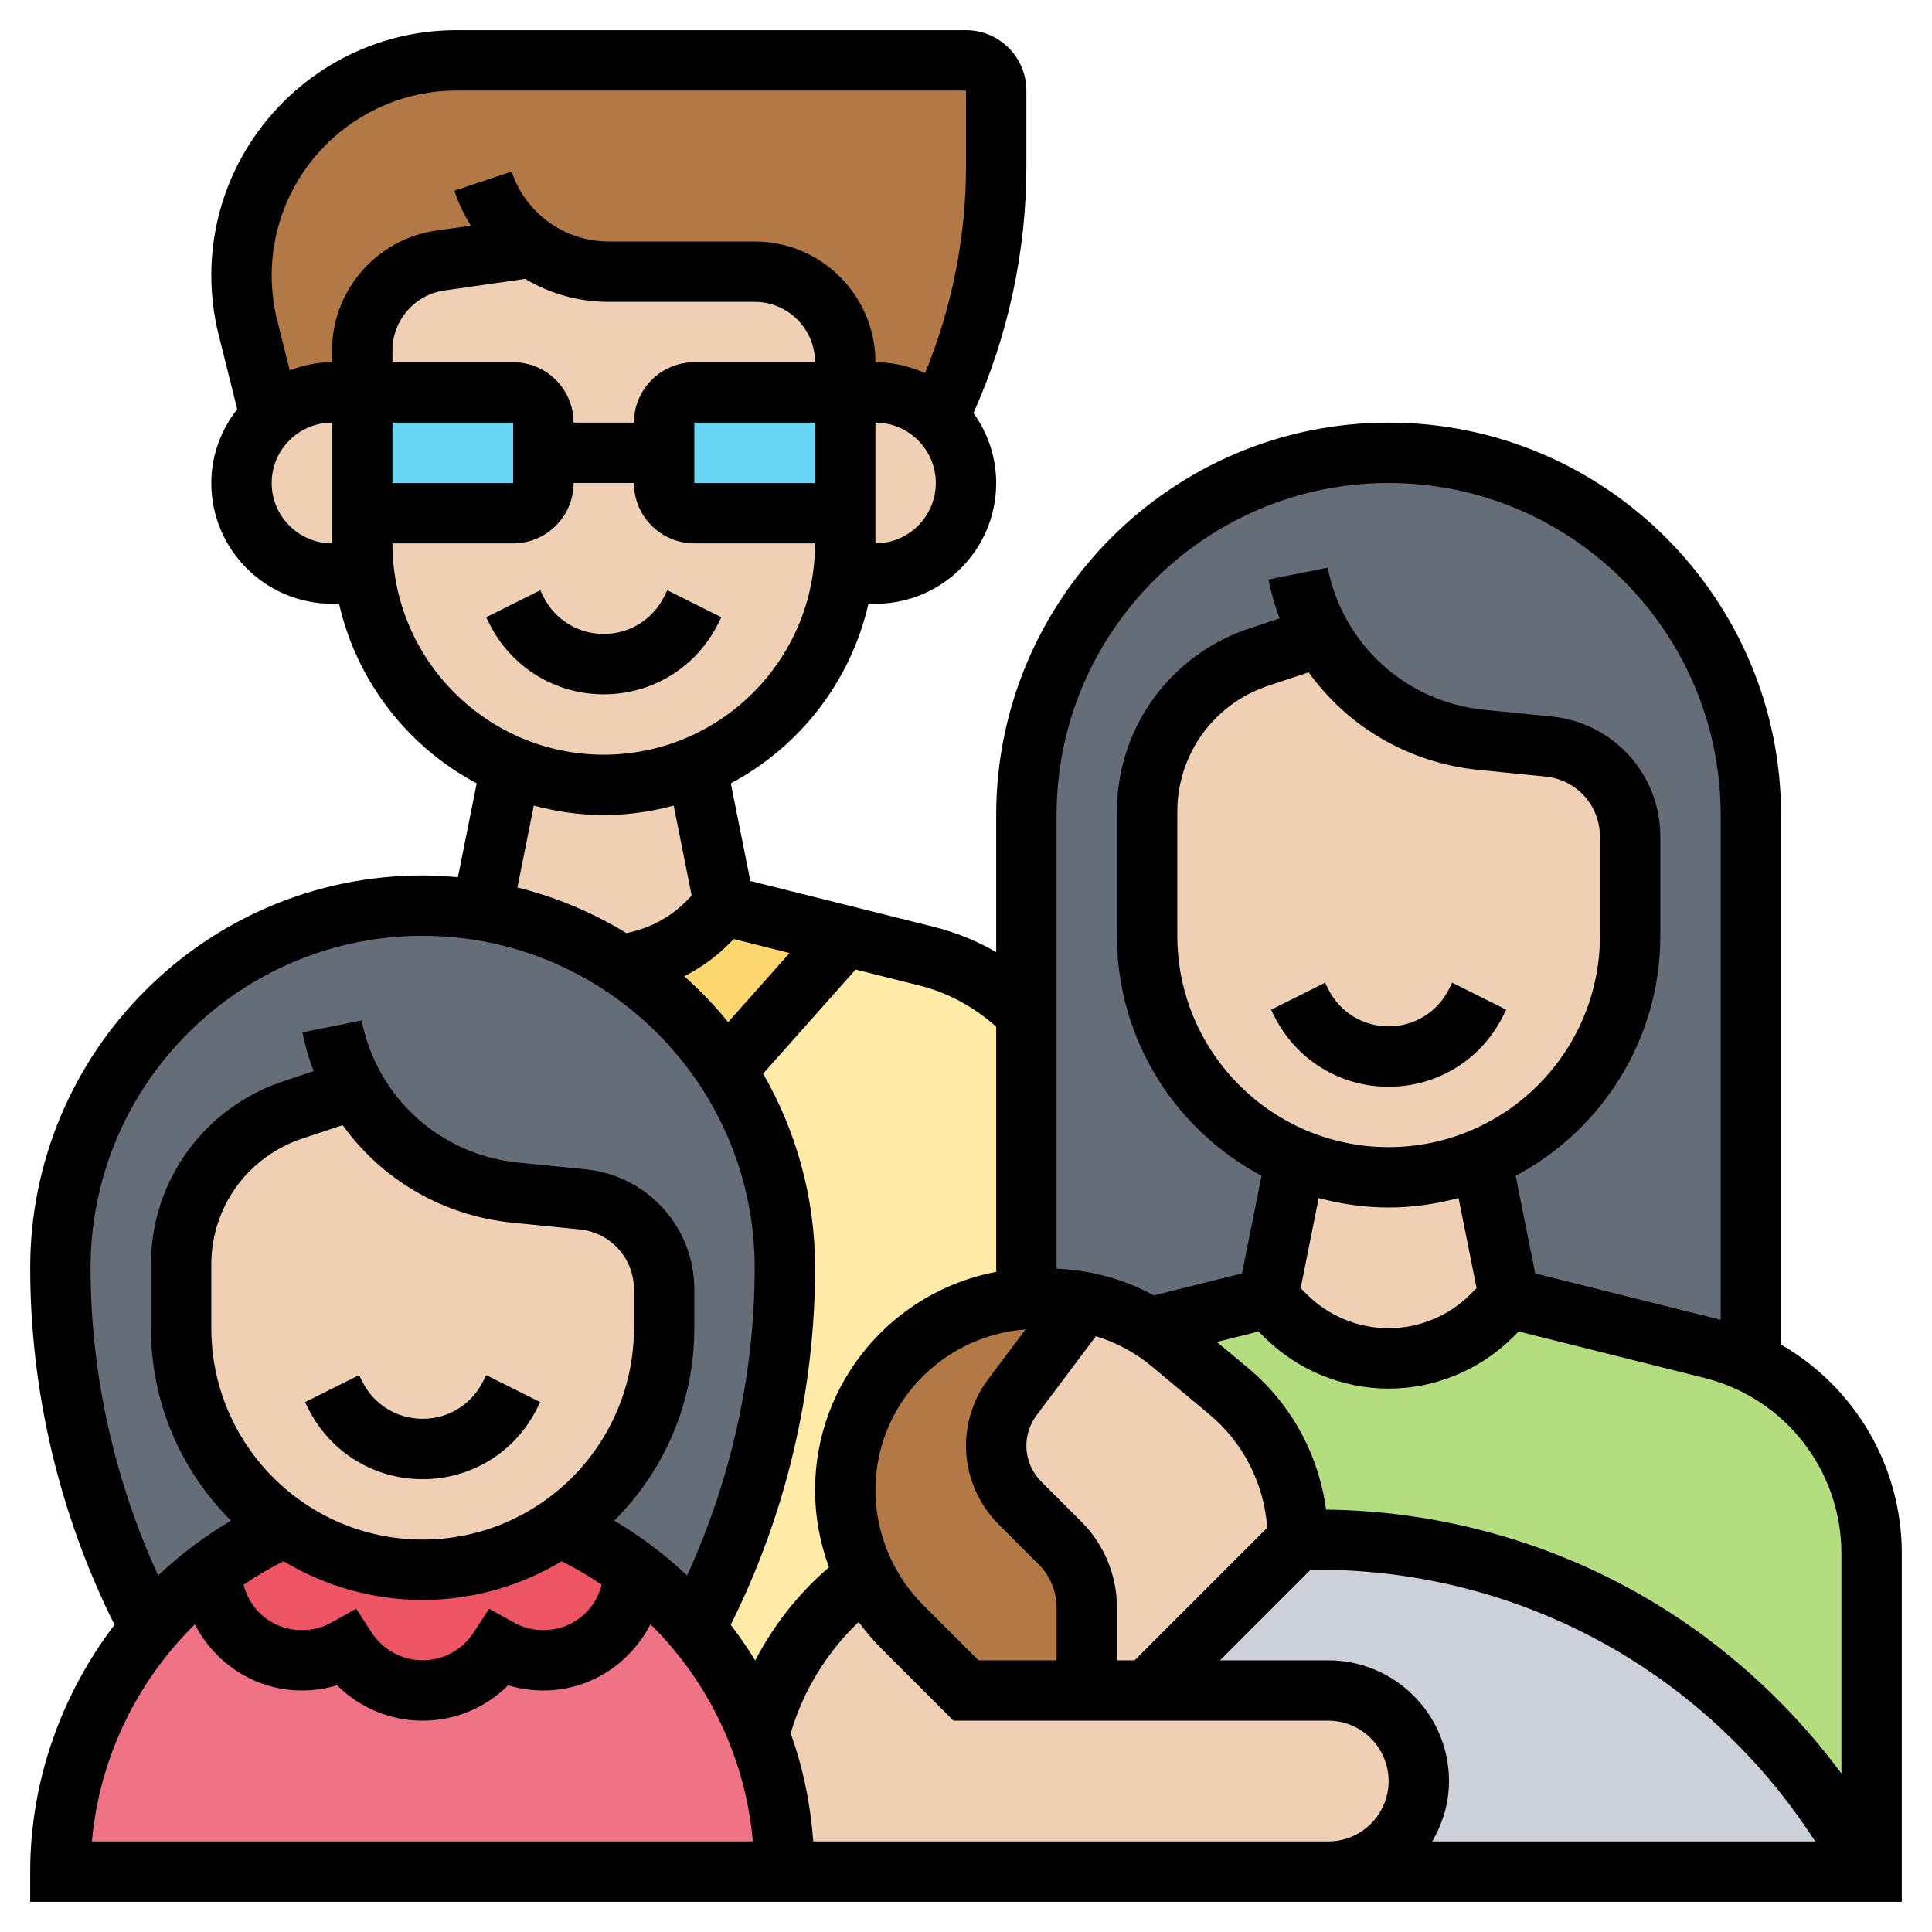
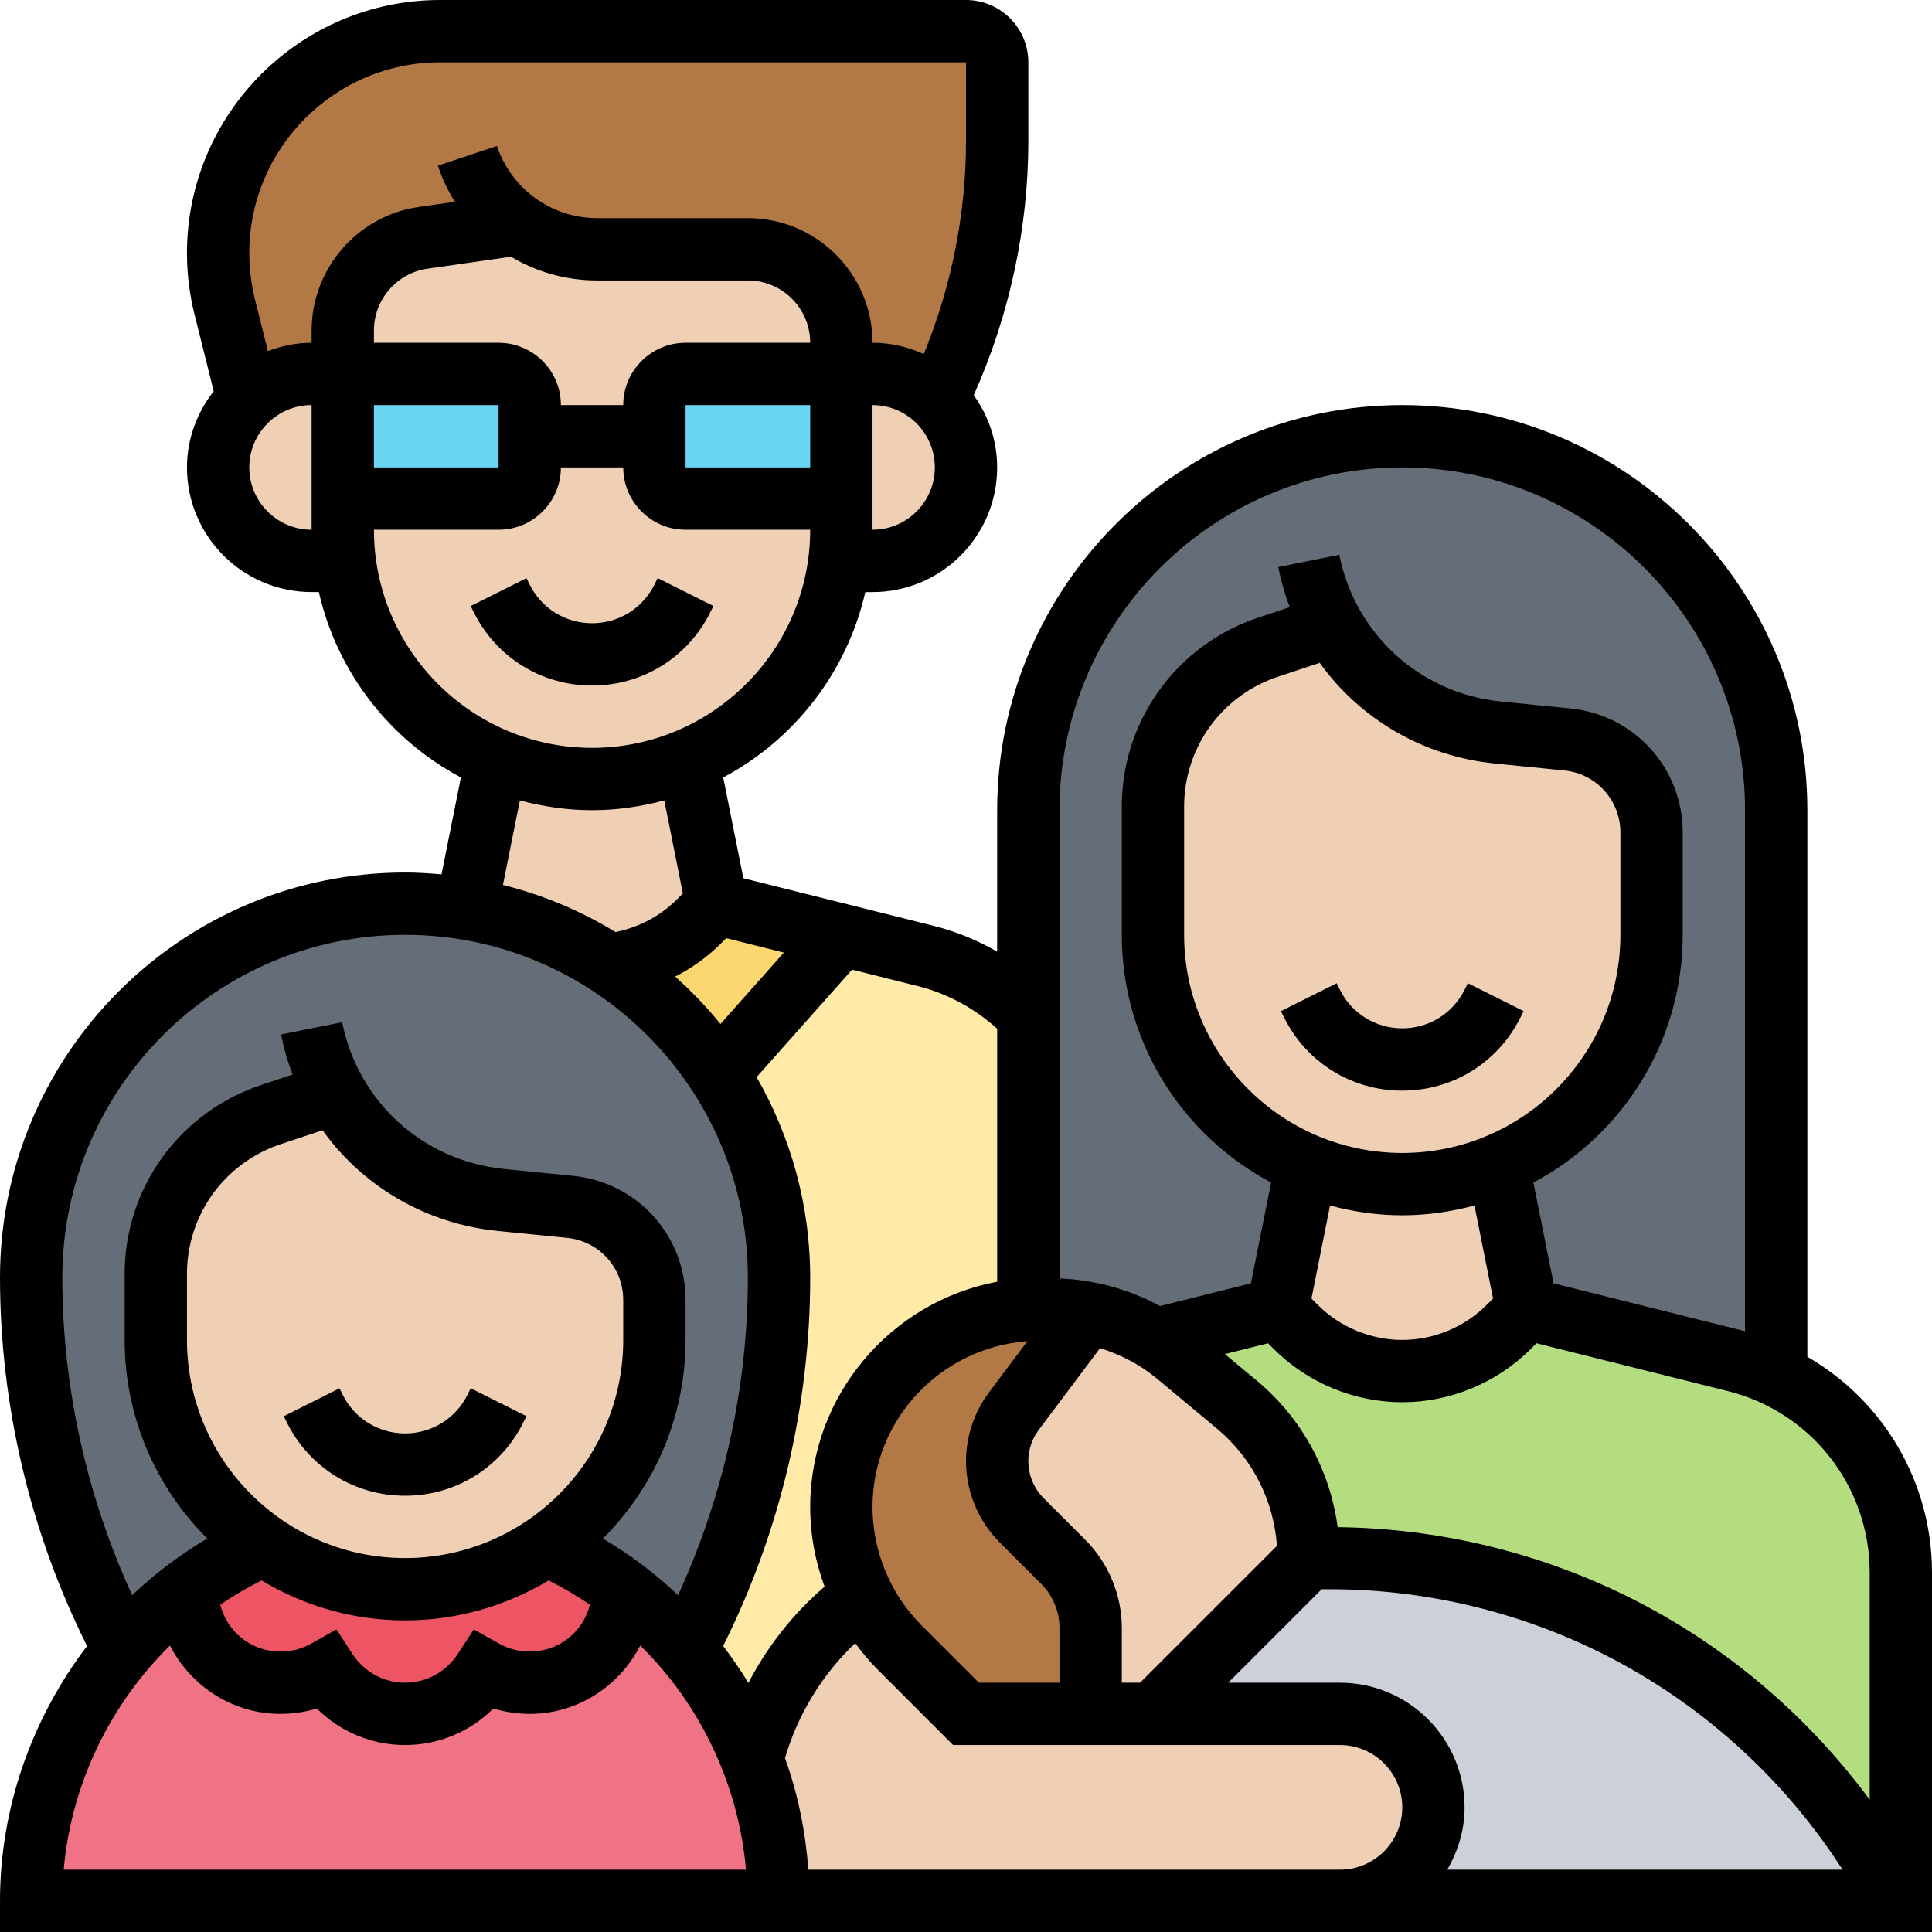
- <svg xmlns="http://www.w3.org/2000/svg" id="_x33_0" enable-background="new 0 0 64 64" height="512" viewBox="0 0 64 64" width="512">
-   <g>
-     <g>
-       <g>
-         <path d="m29.86 44.86c-1.15 1.16-1.86 2.74-1.86 4.5 0 1 .24 1.98.68 2.86-1.75 1.28-3 3.12-3.54 5.22h-.01c-.14-.37-.3-.72-.47-1.07-.44-.87-.98-1.69-1.62-2.44l.28-.56c1.76-3.53 2.68-7.42 2.68-11.37 0-2.43-.72-4.68-1.95-6.56l3.95-4.44 2.7.67c1.29.33 2.42 1 3.3 1.9v9.44.01c-1.62.08-3.06.77-4.14 1.84z" fill="#ffeaa7" />
+ <svg xmlns="http://www.w3.org/2000/svg" version="1.1" width="24" viewBox="0 0 3 3" height="24" enable-background="new 0 0 64 64" id="_x33_0">
+   <defs id="defs107" />
+   <g transform="matrix(0.0483871,0,0,0.0483871,-0.0483871,-0.0483871)" id="g102">
+     <g id="g90">
+       <g id="g4">
+         <path id="path2" fill="#ffeaa7" d="M 29.86,44.86 C 28.71,46.02 28,47.6 28,49.36 c 0,1 0.24,1.98 0.68,2.86 -1.75,1.28 -3,3.12 -3.54,5.22 h -0.01 c -0.14,-0.37 -0.3,-0.72 -0.47,-1.07 -0.44,-0.87 -0.98,-1.69 -1.62,-2.44 l 0.28,-0.56 C 25.08,49.84 26,45.95 26,42 26,39.57 25.28,37.32 24.05,35.44 L 28,31 l 2.7,0.67 c 1.29,0.33 2.42,1 3.3,1.9 v 9.44 0.01 c -1.62,0.08 -3.06,0.77 -4.14,1.84 z" />
      </g>
-       <g>
-         <path d="m28 31-3.95 4.44c-.45-.7-.98-1.35-1.56-1.93s-1.22-1.1-1.91-1.55c1.07-.12 2.07-.61 2.83-1.37l.59-.59z" fill="#fcd770" />
+       <g id="g8">
+         <path id="path6" fill="#fcd770" d="m 28,31 -3.95,4.44 c -0.45,-0.7 -0.98,-1.35 -1.56,-1.93 -0.58,-0.58 -1.22,-1.1 -1.91,-1.55 1.07,-0.12 2.07,-0.61 2.83,-1.37 L 24,30 Z" />
      </g>
-       <g>
-         <path d="m38.09 43.98 3.91-.98.59.59c.9.9 2.13 1.41 3.41 1.41s2.51-.51 3.41-1.41l.59-.59 6.7 1.67c.46.11.89.27 1.3.47 2.4 1.14 4 3.58 4 6.33v10.53l-1.24-1.86c-1.81-2.72-4.25-4.97-7.11-6.56-1.53-.84-3.15-1.49-4.82-1.92-1.67-.44-3.41-.66-5.15-.66h-.68c0-1.9-.84-3.7-2.3-4.92l-1.93-1.6c-.22-.18-.44-.35-.68-.5z" fill="#b4dd7f" />
+       <g id="g12">
+         <path id="path10" fill="#b4dd7f" d="M 38.09,43.98 42,43 l 0.59,0.59 c 0.9,0.9 2.13,1.41 3.41,1.41 1.28,0 2.51,-0.51 3.41,-1.41 L 50,43 l 6.7,1.67 c 0.46,0.11 0.89,0.27 1.3,0.47 2.4,1.14 4,3.58 4,6.33 V 62 L 60.76,60.14 C 58.95,57.42 56.51,55.17 53.65,53.58 52.12,52.74 50.5,52.09 48.83,51.66 47.16,51.22 45.42,51 43.68,51 H 43 c 0,-1.9 -0.84,-3.7 -2.3,-4.92 l -1.93,-1.6 c -0.22,-0.18 -0.44,-0.35 -0.68,-0.5 z" />
      </g>
-       <g>
-         <path d="m47 59c0-.83-.34-1.58-.88-2.12s-1.29-.88-2.12-.88h-6l5-5h.68c1.74 0 3.48.22 5.15.66 1.67.43 3.29 1.08 4.82 1.92 2.86 1.59 5.3 3.84 7.11 6.56l1.24 1.86h-18c1.66 0 3-1.34 3-3z" fill="#ccd1d9" />
+       <g id="g16">
+         <path id="path14" fill="#ccd1d9" d="M 47,59 C 47,58.17 46.66,57.42 46.12,56.88 45.58,56.34 44.83,56 44,56 h -6 l 5,-5 h 0.68 c 1.74,0 3.48,0.22 5.15,0.66 1.67,0.43 3.29,1.08 4.82,1.92 2.86,1.59 5.3,3.84 7.11,6.56 L 62,62 H 44 c 1.66,0 3,-1.34 3,-3 z" />
      </g>
-       <g>
-         <path d="m23.32 53.37-.28.56-2.04-1.92c-.75-.56-1.56-1.05-2.44-1.44 2.08-1.44 3.44-3.85 3.44-6.57v-1.29c0-1.54-1.17-2.83-2.7-2.98l-2.23-.22c-2.26-.23-4.21-1.54-5.29-3.44l-2.1.7c-.45.15-.88.36-1.28.63-1.5 1-2.4 2.68-2.4 4.48v2.12c0 2.21.9 4.21 2.34 5.66.34.33.7.64 1.1.91-.88.39-1.69.88-2.44 1.44s-1.44 1.21-2.04 1.92l-.28-.56c-.88-1.77-1.55-3.62-2-5.53-.45-1.9-.68-3.86-.68-5.84 0-3.32 1.34-6.32 3.51-8.49s5.17-3.51 8.49-3.51c.67 0 1.33.05 1.97.16 1.68.28 3.25.9 4.61 1.8.69.45 1.33.97 1.91 1.55s1.11 1.23 1.56 1.93c1.23 1.88 1.95 4.13 1.95 6.56 0 3.95-.92 7.84-2.68 11.37z" fill="#656d78" />
+       <g id="g20">
+         <path id="path18" fill="#656d78" d="M 23.32,53.37 23.04,53.93 21,52.01 C 20.25,51.45 19.44,50.96 18.56,50.57 20.64,49.13 22,46.72 22,44 v -1.29 c 0,-1.54 -1.17,-2.83 -2.7,-2.98 l -2.23,-0.22 c -2.26,-0.23 -4.21,-1.54 -5.29,-3.44 l -2.1,0.7 C 9.23,36.92 8.8,37.13 8.4,37.4 6.9,38.4 6,40.08 6,41.88 V 44 c 0,2.21 0.9,4.21 2.34,5.66 0.34,0.33 0.7,0.64 1.1,0.91 C 8.56,50.96 7.75,51.45 7,52.01 6.25,52.57 5.56,53.22 4.96,53.93 L 4.68,53.37 C 3.8,51.6 3.13,49.75 2.68,47.84 2.23,45.94 2,43.98 2,42 2,38.68 3.34,35.68 5.51,33.51 7.68,31.34 10.68,30 14,30 c 0.67,0 1.33,0.05 1.97,0.16 1.68,0.28 3.25,0.9 4.61,1.8 0.69,0.45 1.33,0.97 1.91,1.55 0.58,0.58 1.11,1.23 1.56,1.93 1.23,1.88 1.95,4.13 1.95,6.56 0,3.95 -0.92,7.84 -2.68,11.37 z" />
      </g>
-       <g>
-         <path d="m17.63 8.19v.01l-3.05.43c-1.48.21-2.58 1.48-2.58 2.97v1.4h-1c-.8 0-1.52.31-2.05.81l-.74-2.96c-.14-.56-.21-1.14-.21-1.73 0-1.96.8-3.74 2.09-5.03s3.07-2.09 5.03-2.09h16.88c.55 0 1 .45 1 1v2.53c0 2.88-.66 5.72-1.92 8.31-.54-.52-1.27-.84-2.08-.84h-1v-1c0-1.66-1.34-3-3-3h-4.84c-.93 0-1.82-.29-2.53-.81z" fill="#b27946" />
+       <g id="g24">
+         <path id="path22" fill="#b27946" d="M 17.63,8.19 V 8.2 L 14.58,8.63 C 13.1,8.84 12,10.11 12,11.6 V 13 h -1 c -0.8,0 -1.52,0.31 -2.05,0.81 L 8.21,10.85 C 8.07,10.29 8,9.71 8,9.12 8,7.16 8.8,5.38 10.09,4.09 11.38,2.8 13.16,2 15.12,2 H 32 c 0.55,0 1,0.45 1,1 v 2.53 c 0,2.88 -0.66,5.72 -1.92,8.31 C 30.54,13.32 29.81,13 29,13 H 28 V 12 C 28,10.34 26.66,9 25,9 H 20.16 C 19.23,9 18.34,8.71 17.63,8.19 Z" />
      </g>
-       <g>
-         <path d="m34 43.01v-9.44-6.57c0-6.63 5.37-12 12-12 3.32 0 6.32 1.34 8.49 3.51s3.51 5.17 3.51 8.49v18.14c-.41-.2-.84-.36-1.3-.47l-6.7-1.67-.92-4.61c2.89-1.21 4.92-4.06 4.92-7.39v-3.29c0-1.54-1.17-2.83-2.7-2.98l-2.23-.22c-2.26-.23-4.21-1.54-5.29-3.44l-2.1.7c-.45.15-.88.36-1.28.63-1.5 1-2.4 2.68-2.4 4.48v4.12c0 2.21.9 4.21 2.34 5.66.73.73 1.61 1.32 2.58 1.73l-.92 4.61-3.91.98c-.67-.42-1.41-.71-2.18-.86-.4-.08-.8-.12-1.21-.12h-.34c-.12 0-.24 0-.36.02z" fill="#656d78" />
+       <g id="g28">
+         <path id="path26" fill="#656d78" d="M 34,43.01 V 33.57 27 c 0,-6.63 5.37,-12 12,-12 3.32,0 6.32,1.34 8.49,3.51 C 56.66,20.68 58,23.68 58,27 v 18.14 c -0.41,-0.2 -0.84,-0.36 -1.3,-0.47 L 50,43 49.08,38.39 C 51.97,37.18 54,34.33 54,31 v -3.29 c 0,-1.54 -1.17,-2.83 -2.7,-2.98 l -2.23,-0.22 c -2.26,-0.23 -4.21,-1.54 -5.29,-3.44 l -2.1,0.7 c -0.45,0.15 -0.88,0.36 -1.28,0.63 -1.5,1 -2.4,2.68 -2.4,4.48 V 31 c 0,2.21 0.9,4.21 2.34,5.66 0.73,0.73 1.61,1.32 2.58,1.73 L 42,43 38.09,43.98 C 37.42,43.56 36.68,43.27 35.91,43.12 35.51,43.04 35.11,43 34.7,43 h -0.34 c -0.12,0 -0.24,0 -0.36,0.02 z" />
      </g>
-       <g>
-         <path d="m35.91 43.12-2.37 3.17c-.35.46-.54 1.02-.54 1.6 0 .71.28 1.39.78 1.89l1.34 1.34c.56.56.88 1.33.88 2.12v2.76h-4l-2.14-2.14c-.48-.48-.88-1.04-1.18-1.64-.44-.88-.68-1.86-.68-2.86 0-1.76.71-3.34 1.86-4.5 1.08-1.07 2.52-1.76 4.14-1.84.12-.02.24-.02.36-.02h.34c.41 0 .81.04 1.21.12z" fill="#b27946" />
+       <g id="g32">
+         <path id="path30" fill="#b27946" d="m 35.91,43.12 -2.37,3.17 c -0.35,0.46 -0.54,1.02 -0.54,1.6 0,0.71 0.28,1.39 0.78,1.89 l 1.34,1.34 C 35.68,51.68 36,52.45 36,53.24 V 56 H 32 L 29.86,53.86 C 29.38,53.38 28.98,52.82 28.68,52.22 28.24,51.34 28,50.36 28,49.36 28,47.6 28.71,46.02 29.86,44.86 30.94,43.79 32.38,43.1 34,43.02 34.12,43 34.24,43 34.36,43 h 0.34 c 0.41,0 0.81,0.04 1.21,0.12 z" />
      </g>
-       <g>
-         <path d="m21 52.01 2.04 1.92c.64.75 1.18 1.57 1.62 2.44.17.35.33.7.47 1.07.57 1.42.87 2.97.87 4.56h-24c0-3.02 1.09-5.86 2.96-8.07.6-.71 1.29-1.36 2.04-1.92.01 1.66 1.34 2.99 3 2.99.54 0 1.04-.14 1.47-.38.54.83 1.47 1.38 2.53 1.38s1.99-.55 2.53-1.38c.43.24.93.38 1.47.38 1.66 0 2.99-1.33 3-2.99z" fill="#ef7385" />
+       <g id="g36">
+         <path id="path34" fill="#ef7385" d="m 21,52.01 2.04,1.92 c 0.64,0.75 1.18,1.57 1.62,2.44 0.17,0.35 0.33,0.7 0.47,1.07 C 25.7,58.86 26,60.41 26,62 H 2 C 2,58.98 3.09,56.14 4.96,53.93 5.56,53.22 6.25,52.57 7,52.01 7.01,53.67 8.34,55 10,55 c 0.54,0 1.04,-0.14 1.47,-0.38 0.54,0.83 1.47,1.38 2.53,1.38 1.06,0 1.99,-0.55 2.53,-1.38 0.43,0.24 0.93,0.38 1.47,0.38 1.66,0 2.99,-1.33 3,-2.99 z" />
      </g>
-       <g>
-         <path d="m9.44 50.57c3.24 1.35 3.89 1.43 4.56 1.43 1.7 0 3.27-.53 4.56-1.43.88.39 1.69.88 2.44 1.44-.01 1.66-1.34 2.99-3 2.99-.54 0-1.04-.14-1.47-.38-.54.83-1.47 1.38-2.53 1.38s-1.99-.55-2.53-1.38c-.43.24-.93.38-1.47.38-1.66 0-2.99-1.33-3-2.99.75-.56 1.56-1.05 2.44-1.44z" fill="#ed5565" />
+       <g id="g40">
+         <path id="path38" fill="#ed5565" d="M 9.44,50.57 C 12.68,51.92 13.33,52 14,52 c 1.7,0 3.27,-0.53 4.56,-1.43 0.88,0.39 1.69,0.88 2.44,1.44 C 20.99,53.67 19.66,55 18,55 17.46,55 16.96,54.86 16.53,54.62 15.99,55.45 15.06,56 14,56 12.94,56 12.01,55.45 11.47,54.62 11.04,54.86 10.54,55 10,55 8.34,55 7.01,53.67 7,52.01 7.75,51.45 8.56,50.96 9.44,50.57 Z" />
      </g>
-       <g>
-         <path d="m22 42.71v1.29c0 2.72-1.36 5.13-3.44 6.57-1.29.9-2.86 1.43-4.56 1.43-.67 0-1.32-.08-4.56-1.43-.4-.27-.76-.58-1.1-.91-1.44-1.45-2.34-3.45-2.34-5.66v-2.12c0-1.8.9-3.48 2.4-4.48.4-.27.83-.48 1.28-.63l2.1-.7c1.08 1.9 3.03 3.21 5.29 3.44l2.23.22c1.53.15 2.7 1.44 2.7 2.98z" fill="#f0d0b4" />
+       <g id="g44">
+         <path id="path42" fill="#f0d0b4" d="M 22,42.71 V 44 c 0,2.72 -1.36,5.13 -3.44,6.57 C 17.27,51.47 15.7,52 14,52 13.33,52 12.68,51.92 9.44,50.57 9.04,50.3 8.68,49.99 8.34,49.66 6.9,48.21 6,46.21 6,44 V 41.88 C 6,40.08 6.9,38.4 8.4,37.4 8.8,37.13 9.23,36.92 9.68,36.77 l 2.1,-0.7 c 1.08,1.9 3.03,3.21 5.29,3.44 l 2.23,0.22 c 1.53,0.15 2.7,1.44 2.7,2.98 z" />
      </g>
-       <g>
-         <path d="m23.08 25.39.92 4.61-.59.59c-.76.76-1.76 1.25-2.83 1.37-1.36-.9-2.93-1.52-4.61-1.8l.95-4.77c.95.39 1.99.61 3.08.61s2.13-.22 3.08-.61z" fill="#f0d0b4" />
+       <g id="g48">
+         <path id="path46" fill="#f0d0b4" d="M 23.08,25.39 24,30 23.41,30.59 c -0.76,0.76 -1.76,1.25 -2.83,1.37 -1.36,-0.9 -2.93,-1.52 -4.61,-1.8 l 0.95,-4.77 C 17.87,25.78 18.91,26 20,26 c 1.09,0 2.13,-0.22 3.08,-0.61 z" />
      </g>
-       <g>
-         <path d="m31.08 13.84c.57.54.92 1.31.92 2.16 0 .83-.34 1.58-.88 2.12s-1.29.88-2.12.88h-1.06c.04-.33.06-.66.06-1v-1-4h1c.81 0 1.54.32 2.08.84z" fill="#f0d0b4" />
+       <g id="g52">
+         <path id="path50" fill="#f0d0b4" d="M 31.08,13.84 C 31.65,14.38 32,15.15 32,16 32,16.83 31.66,17.58 31.12,18.12 30.58,18.66 29.83,19 29,19 H 27.94 C 27.98,18.67 28,18.34 28,18 v -1 -4 h 1 c 0.81,0 1.54,0.32 2.08,0.84 z" />
      </g>
-       <g>
-         <path d="m28 12v1h-5c-.55 0-1 .45-1 1v1h-4v-1c0-.55-.45-1-1-1h-5v-1.4c0-1.49 1.1-2.76 2.58-2.97l3.05-.43v-.01c.71.52 1.6.81 2.53.81h4.84c1.66 0 3 1.34 3 3z" fill="#f0d0b4" />
+       <g id="g56">
+         <path id="path54" fill="#f0d0b4" d="m 28,12 v 1 h -5 c -0.55,0 -1,0.45 -1,1 v 1 h -4 v -1 c 0,-0.55 -0.45,-1 -1,-1 h -5 v -1.4 c 0,-1.49 1.1,-2.76 2.58,-2.97 L 17.63,8.2 V 8.19 C 18.34,8.71 19.23,9 20.16,9 H 25 c 1.66,0 3,1.34 3,3 z" />
      </g>
-       <g>
-         <path d="m23 17h5v1c0 .34-.02.67-.06 1-.36 2.89-2.27 5.31-4.86 6.39-.95.39-1.99.61-3.08.61s-2.13-.22-3.08-.61c-.97-.41-1.85-1-2.58-1.73-1.22-1.23-2.05-2.85-2.28-4.66-.04-.33-.06-.66-.06-1v-1h5c.55 0 1-.45 1-1v-1h4v1c0 .55.45 1 1 1z" fill="#f0d0b4" />
+       <g id="g60">
+         <path id="path58" fill="#f0d0b4" d="m 23,17 h 5 v 1 c 0,0.34 -0.02,0.67 -0.06,1 -0.36,2.89 -2.27,5.31 -4.86,6.39 C 22.13,25.78 21.09,26 20,26 18.91,26 17.87,25.78 16.92,25.39 15.95,24.98 15.07,24.39 14.34,23.66 13.12,22.43 12.29,20.81 12.06,19 12.02,18.67 12,18.34 12,18 v -1 h 5 c 0.55,0 1,-0.45 1,-1 v -1 h 4 v 1 c 0,0.55 0.45,1 1,1 z" />
      </g>
-       <g>
-         <path d="m12.06 19h-1.06c-.83 0-1.58-.34-2.12-.88s-.88-1.29-.88-2.12c0-.86.36-1.64.95-2.19.53-.5 1.25-.81 2.05-.81h1v4 1c0 .34.02.67.06 1z" fill="#f0d0b4" />
+       <g id="g64">
+         <path id="path62" fill="#f0d0b4" d="M 12.06,19 H 11 C 10.17,19 9.42,18.66 8.88,18.12 8.34,17.58 8,16.83 8,16 8,15.14 8.36,14.36 8.95,13.81 9.48,13.31 10.2,13 11,13 h 1 v 4 1 c 0,0.34 0.02,0.67 0.06,1 z" />
      </g>
-       <g>
-         <path d="m28 13v4h-5c-.55 0-1-.45-1-1v-1-1c0-.55.45-1 1-1z" fill="#69d6f4" />
+       <g id="g68">
+         <path id="path66" fill="#69d6f4" d="m 28,13 v 4 h -5 c -0.55,0 -1,-0.45 -1,-1 v -1 -1 c 0,-0.55 0.45,-1 1,-1 z" />
      </g>
-       <g>
-         <path d="m18 15v1c0 .55-.45 1-1 1h-5v-4h5c.55 0 1 .45 1 1z" fill="#69d6f4" />
+       <g id="g72">
+         <path id="path70" fill="#69d6f4" d="m 18,15 v 1 c 0,0.55 -0.45,1 -1,1 h -5 v -4 h 5 c 0.55,0 1,0.45 1,1 z" />
      </g>
-       <g>
-         <path d="m54 27.71v3.29c0 3.33-2.03 6.18-4.92 7.39-.95.39-1.99.61-3.08.61s-2.13-.22-3.08-.61c-.97-.41-1.85-1-2.58-1.73-1.44-1.45-2.34-3.45-2.34-5.66v-4.12c0-1.8.9-3.48 2.4-4.48.4-.27.83-.48 1.28-.63l2.1-.7c1.08 1.9 3.03 3.21 5.29 3.44l2.23.22c1.53.15 2.7 1.44 2.7 2.98z" fill="#f0d0b4" />
+       <g id="g76">
+         <path id="path74" fill="#f0d0b4" d="M 54,27.71 V 31 c 0,3.33 -2.03,6.18 -4.92,7.39 C 48.13,38.78 47.09,39 46,39 44.91,39 43.87,38.78 42.92,38.39 41.95,37.98 41.07,37.39 40.34,36.66 38.9,35.21 38,33.21 38,31 v -4.12 c 0,-1.8 0.9,-3.48 2.4,-4.48 0.4,-0.27 0.83,-0.48 1.28,-0.63 l 2.1,-0.7 c 1.08,1.9 3.03,3.21 5.29,3.44 l 2.23,0.22 c 1.53,0.15 2.7,1.44 2.7,2.98 z" />
      </g>
-       <g>
-         <path d="m49.08 38.39.92 4.61-.59.59c-.9.9-2.13 1.41-3.41 1.41s-2.51-.51-3.41-1.41l-.59-.59.92-4.61c.95.39 1.99.61 3.08.61s2.13-.22 3.08-.61z" fill="#f0d0b4" />
+       <g id="g80">
+         <path id="path78" fill="#f0d0b4" d="M 49.08,38.39 50,43 49.41,43.59 C 48.51,44.49 47.28,45 46,45 44.72,45 43.49,44.49 42.59,43.59 L 42,43 42.92,38.39 C 43.87,38.78 44.91,39 46,39 c 1.09,0 2.13,-0.22 3.08,-0.61 z" />
      </g>
-       <g>
-         <path d="m43 51-5 5h-2v-2.76c0-.79-.32-1.56-.88-2.12l-1.34-1.34c-.5-.5-.78-1.18-.78-1.89 0-.58.19-1.14.54-1.6l2.37-3.17c.77.15 1.51.44 2.18.86.24.15.46.32.68.5l1.93 1.6c1.46 1.22 2.3 3.02 2.3 4.92z" fill="#f0d0b4" />
+       <g id="g84">
+         <path id="path82" fill="#f0d0b4" d="m 43,51 -5,5 h -2 v -2.76 c 0,-0.79 -0.32,-1.56 -0.88,-2.12 L 33.78,49.78 C 33.28,49.28 33,48.6 33,47.89 c 0,-0.58 0.19,-1.14 0.54,-1.6 l 2.37,-3.17 c 0.77,0.15 1.51,0.44 2.18,0.86 0.24,0.15 0.46,0.32 0.68,0.5 l 1.93,1.6 C 42.16,47.3 43,49.1 43,51 Z" />
      </g>
-       <g>
-         <path d="m38 56h6c.83 0 1.58.34 2.12.88s.88 1.29.88 2.12c0 1.66-1.34 3-3 3h-18c0-1.59-.3-3.14-.87-4.56h.01c.54-2.1 1.79-3.94 3.54-5.22.3.6.7 1.16 1.18 1.64l2.14 2.14h4z" fill="#f0d0b4" />
+       <g id="g88">
+         <path id="path86" fill="#f0d0b4" d="m 38,56 h 6 c 0.83,0 1.58,0.34 2.12,0.88 0.54,0.54 0.88,1.29 0.88,2.12 0,1.66 -1.34,3 -3,3 H 26 c 0,-1.59 -0.3,-3.14 -0.87,-4.56 h 0.01 c 0.54,-2.1 1.79,-3.94 3.54,-5.22 0.3,0.6 0.7,1.16 1.18,1.64 L 32,56 h 4 z" />
      </g>
    </g>
-     <g>
-       <path d="m23.789 20.658.105-.211-1.789-.895-.105.212c-.381.762-1.147 1.236-2 1.236s-1.619-.474-2-1.236l-.105-.211-1.789.895.105.211c.722 1.444 2.174 2.341 3.789 2.341s3.067-.897 3.789-2.342z" />
-       <path d="m48 32.764c-.381.762-1.147 1.236-2 1.236s-1.619-.474-2-1.236l-.105-.211-1.789.895.105.211c.722 1.444 2.174 2.341 3.789 2.341s3.067-.897 3.789-2.342l.105-.211-1.789-.895z" />
-       <path d="m16 45.764c-.381.762-1.147 1.236-2 1.236s-1.619-.474-2-1.236l-.105-.211-1.789.895.105.211c.722 1.444 2.174 2.341 3.789 2.341s3.067-.897 3.789-2.342l.105-.211-1.789-.895z" />
-       <path d="m59 44.542v-17.542c0-7.168-5.832-13-13-13s-13 5.832-13 13v4.539c-.642-.37-1.334-.653-2.061-.834l-6.083-1.521-.647-3.234c2.277-1.211 3.971-3.371 4.559-5.949h.232c2.206 0 4-1.794 4-4 0-.866-.283-1.663-.752-2.318 1.143-2.555 1.752-5.358 1.752-8.155v-2.528c0-1.103-.897-2-2-2h-16.877c-4.479 0-8.123 3.644-8.123 8.123 0 .665.082 1.328.243 1.97l.615 2.461c-.529.678-.858 1.52-.858 2.446 0 2.206 1.794 4 4 4h.232c.588 2.579 2.281 4.739 4.559 5.949l-.622 3.11c-.386-.034-.775-.059-1.169-.059-7.168 0-13 5.832-13 13 0 4.079.965 8.164 2.789 11.813l.005.011c-1.775 2.327-2.794 5.198-2.794 8.176v1h62v-11.534c0-2.918-1.571-5.524-4-6.924zm2 6.924v7.287c-1.826-2.472-4.179-4.551-6.865-6.044-3.117-1.733-6.642-2.66-10.208-2.701-.245-1.825-1.154-3.5-2.59-4.697l-1.029-.857 1.386-.346.186.186c1.084 1.084 2.586 1.706 4.12 1.706s3.036-.622 4.121-1.707l.186-.186 6.148 1.537c2.676.669 4.545 3.063 4.545 5.822zm-17 3.534h-3.586l3-3h.267c3.312 0 6.591.85 9.483 2.457 2.707 1.505 5.046 3.661 6.765 6.238l.203.305h-12.688c.344-.591.556-1.268.556-2 0-2.206-1.794-4-4-4zm-15-5.636c0-2.823 2.199-5.119 4.971-5.324l-1.235 1.647c-.475.631-.736 1.415-.736 2.205 0 .968.393 1.915 1.076 2.599l1.338 1.338c.372.371.586.887.586 1.413v1.758h-2.586l-1.843-1.843c-.999-.999-1.571-2.381-1.571-3.793zm6.828 1.05-1.338-1.338c-.311-.311-.49-.743-.49-1.184 0-.365.116-.713.335-1.006l1.968-2.623c.662.209 1.287.531 1.827.981l1.925 1.604c1.135.945 1.818 2.299 1.924 3.76l-4.393 4.392h-.586v-1.758c0-1.053-.427-2.084-1.172-2.828zm10.172-12.414c-3.859 0-7-3.141-7-7v-4.116c0-1.471.73-2.836 1.954-3.651.325-.217.678-.389 1.047-.513l1.35-.449c1.288 1.794 3.305 3 5.624 3.232l2.225.222c1.026.102 1.8.958 1.8 1.99v3.285c0 3.859-3.141 7-7 7zm0 2c.802 0 1.577-.116 2.317-.314l.597 2.985-.207.207c-.713.714-1.699 1.122-2.707 1.122s-1.994-.408-2.707-1.121l-.207-.207.597-2.985c.74.197 1.515.313 2.317.313zm0-24c6.065 0 11 4.935 11 11v16.723c-.021-.005-.04-.013-.061-.018l-6.083-1.521-.647-3.234c2.847-1.514 4.791-4.508 4.791-7.95v-3.285c0-2.063-1.549-3.775-3.603-3.98l-2.225-.222c-2.595-.26-4.682-2.152-5.192-4.709l-1.961.393c.089.444.213.874.37 1.286l-1.021.341c-.538.179-1.051.43-1.523.745-1.782 1.187-2.845 3.173-2.845 5.315v4.116c0 3.442 1.944 6.436 4.791 7.949l-.647 3.234-2.919.73c-.988-.54-2.092-.839-3.225-.887v-15.026c0-6.065 4.935-11 11-11zm-13 18.012v8.12c-3.41.642-6 3.638-6 7.232 0 .886.163 1.746.462 2.553-1.009.865-1.835 1.918-2.445 3.09-.248-.409-.52-.803-.811-1.185l.005-.01c1.824-3.648 2.789-7.733 2.789-11.812 0-2.342-.631-4.535-1.72-6.435l3.064-3.448 2.11.528c.953.238 1.82.715 2.546 1.367zm-6.844-2.442-2.036 2.29c-.441-.547-.93-1.051-1.452-1.52.531-.274 1.026-.621 1.452-1.047l.186-.186zm-5.156-17.57h-2c0-1.103-.897-2-2-2h-4v-.398c0-.989.738-1.84 1.718-1.979l2.681-.384c.815.488 1.764.761 2.763.761h4.838c1.103 0 2 .897 2 2h-4c-1.103 0-2 .897-2 2zm-8 0h4v2h-4zm10 0h4v2h-4zm6 4v-4c1.103 0 2 .897 2 2s-.897 2-2 2zm-13.877-15h16.877v2.528c0 2.334-.468 4.674-1.356 6.834-.503-.228-1.057-.362-1.644-.362 0-2.206-1.794-4-4-4h-4.838c-1.46 0-2.751-.931-3.214-2.316l-1.896.633c.138.413.322.802.546 1.159l-1.163.166c-1.958.279-3.435 1.982-3.435 3.96v.398c-.495 0-.965.102-1.403.267l-.415-1.66c-.12-.483-.182-.983-.182-1.484 0-3.376 2.747-6.123 6.123-6.123zm-6.123 13c0-1.103.897-2 2-2v4c-1.103 0-2-.897-2-2zm4 2h4c1.103 0 2-.897 2-2h2c0 1.103.897 2 2 2h4c0 3.859-3.141 7-7 7s-7-3.141-7-7zm4.683 8.686c.74.198 1.515.314 2.317.314s1.577-.116 2.317-.314l.597 2.985-.207.207c-.532.532-1.22.885-1.956 1.033-1.107-.677-2.32-1.19-3.611-1.512zm-14.683 15.314c0-6.065 4.935-11 11-11s11 4.935 11 11c0 3.502-.779 7.005-2.24 10.19-.367-.346-.752-.675-1.16-.98-.407-.306-.826-.584-1.253-.837 1.638-1.631 2.653-3.885 2.653-6.373v-1.285c0-2.063-1.549-3.775-3.603-3.98l-2.225-.222c-2.595-.26-4.682-2.152-5.192-4.709l-1.961.393c.089.444.213.874.37 1.286l-1.021.341c-.538.179-1.051.43-1.523.745-1.782 1.187-2.845 3.173-2.845 5.315v2.116c0 2.488 1.015 4.742 2.652 6.373-.427.253-.845.531-1.251.836-.408.305-.794.634-1.161.981-1.461-3.185-2.24-6.687-2.24-10.19zm11 9c-3.859 0-7-3.141-7-7v-2.116c0-1.471.73-2.836 1.954-3.651.325-.217.678-.389 1.047-.513l1.35-.449c1.288 1.794 3.305 3 5.624 3.232l2.225.222c1.026.102 1.8.958 1.8 1.99v1.285c0 3.859-3.141 7-7 7zm-4.606.718c1.35.808 2.922 1.282 4.606 1.282s3.256-.474 4.606-1.282c.451.224.893.484 1.326.778-.22.872-.988 1.504-1.932 1.504-.352 0-.682-.085-.981-.253l-.816-.456-.51.784c-.378.579-1.01.925-1.693.925s-1.315-.346-1.692-.925l-.51-.784-.816.456c-.3.168-.63.253-.982.253-.944 0-1.712-.631-1.931-1.503.432-.295.874-.555 1.325-.779zm-2.939 2.09c.666 1.295 1.999 2.192 3.545 2.192.397 0 .792-.059 1.168-.172.746.744 1.757 1.172 2.832 1.172s2.086-.428 2.832-1.172c.376.113.771.172 1.168.172 1.547 0 2.882-.899 3.546-2.195 1.943 1.908 3.153 4.471 3.394 7.195h-21.896c.241-2.724 1.468-5.282 3.411-7.192zm20.486 7.192c-.093-1.229-.335-2.436-.75-3.58.414-1.409 1.194-2.682 2.253-3.69.218.294.451.578.714.841l2.428 2.429h12.414c1.103 0 2 .897 2 2s-.897 2-2 2z" />
+     <g id="g100">
+       <path id="path92" d="M 23.789,20.658 23.894,20.447 22.105,19.552 22,19.764 C 21.619,20.526 20.853,21 20,21 19.147,21 18.381,20.526 18,19.764 l -0.105,-0.211 -1.789,0.895 0.105,0.211 C 16.933,22.103 18.385,23 20,23 c 1.615,0 3.067,-0.897 3.789,-2.342 z" />
+       <path id="path94" d="M 48,32.764 C 47.619,33.526 46.853,34 46,34 45.147,34 44.381,33.526 44,32.764 l -0.105,-0.211 -1.789,0.895 0.105,0.211 C 42.933,35.103 44.385,36 46,36 c 1.615,0 3.067,-0.897 3.789,-2.342 l 0.105,-0.211 -1.789,-0.895 z" />
+       <path id="path96" d="M 16,45.764 C 15.619,46.526 14.853,47 14,47 13.147,47 12.381,46.526 12,45.764 l -0.105,-0.211 -1.789,0.895 0.105,0.211 C 10.933,48.103 12.385,49 14,49 c 1.615,0 3.067,-0.897 3.789,-2.342 l 0.105,-0.211 -1.789,-0.895 z" />
+       <path id="path98" d="M 59,44.542 V 27 C 59,19.832 53.168,14 46,14 38.832,14 33,19.832 33,27 v 4.539 c -0.642,-0.37 -1.334,-0.653 -2.061,-0.834 L 24.856,29.184 24.209,25.95 c 2.277,-1.211 3.971,-3.371 4.559,-5.949 H 29 c 2.206,0 4,-1.794 4,-4 0,-0.866 -0.283,-1.663 -0.752,-2.318 C 33.391,11.128 34,8.325 34,5.528 V 3 C 34,1.897 33.103,1 32,1 H 15.123 C 10.644,1 7,4.644 7,9.123 c 0,0.665 0.082,1.328 0.243,1.97 l 0.615,2.461 C 7.329,14.232 7,15.074 7,16 c 0,2.206 1.794,4 4,4 h 0.232 c 0.588,2.579 2.281,4.739 4.559,5.949 l -0.622,3.11 C 14.783,29.025 14.394,29 14,29 6.832,29 1,34.832 1,42 c 0,4.079 0.965,8.164 2.789,11.813 l 0.005,0.011 C 2.019,56.151 1,59.022 1,62 v 1 H 63 V 51.466 c 0,-2.918 -1.571,-5.524 -4,-6.924 z m 2,6.924 v 7.287 c -1.826,-2.472 -4.179,-4.551 -6.865,-6.044 -3.117,-1.733 -6.642,-2.66 -10.208,-2.701 -0.245,-1.825 -1.154,-3.5 -2.59,-4.697 l -1.029,-0.857 1.386,-0.346 0.186,0.186 C 42.964,45.378 44.466,46 46,46 c 1.534,0 3.036,-0.622 4.121,-1.707 l 0.186,-0.186 6.148,1.537 C 59.131,46.313 61,48.707 61,51.466 Z M 44,55 h -3.586 l 3,-3 h 0.267 c 3.312,0 6.591,0.85 9.483,2.457 2.707,1.505 5.046,3.661 6.765,6.238 L 60.132,61 H 47.444 C 47.788,60.409 48,59.732 48,59 48,56.794 46.206,55 44,55 Z M 29,49.364 c 0,-2.823 2.199,-5.119 4.971,-5.324 l -1.235,1.647 C 32.261,46.318 32,47.102 32,47.892 c 0,0.968 0.393,1.915 1.076,2.599 l 1.338,1.338 C 34.786,52.2 35,52.716 35,53.242 V 55 H 32.414 L 30.571,53.157 C 29.572,52.158 29,50.776 29,49.364 Z m 6.828,1.05 -1.338,-1.338 C 34.179,48.765 34,48.333 34,47.892 c 0,-0.365 0.116,-0.713 0.335,-1.006 l 1.968,-2.623 c 0.662,0.209 1.287,0.531 1.827,0.981 l 1.925,1.604 c 1.135,0.945 1.818,2.299 1.924,3.76 L 37.586,55 H 37 v -1.758 c 0,-1.053 -0.427,-2.084 -1.172,-2.828 z M 46,38 c -3.859,0 -7,-3.141 -7,-7 v -4.116 c 0,-1.471 0.73,-2.836 1.954,-3.651 0.325,-0.217 0.678,-0.389 1.047,-0.513 l 1.35,-0.449 c 1.288,1.794 3.305,3 5.624,3.232 l 2.225,0.222 c 1.026,0.102 1.8,0.958 1.8,1.99 V 31 c 0,3.859 -3.141,7 -7,7 z m 0,2 c 0.802,0 1.577,-0.116 2.317,-0.314 l 0.597,2.985 -0.207,0.207 C 47.994,43.592 47.008,44 46,44 44.992,44 44.006,43.592 43.293,42.879 l -0.207,-0.207 0.597,-2.985 C 44.423,39.884 45.198,40 46,40 Z m 0,-24 c 6.065,0 11,4.935 11,11 V 43.723 C 56.979,43.718 56.96,43.71 56.939,43.705 L 50.856,42.184 50.209,38.95 C 53.056,37.436 55,34.442 55,31 v -3.285 c 0,-2.063 -1.549,-3.775 -3.603,-3.98 L 49.172,23.513 C 46.577,23.253 44.49,21.361 43.98,18.804 l -1.961,0.393 c 0.089,0.444 0.213,0.874 0.37,1.286 l -1.021,0.341 c -0.538,0.179 -1.051,0.43 -1.523,0.745 C 38.063,22.756 37,24.742 37,26.884 V 31 c 0,3.442 1.944,6.436 4.791,7.949 l -0.647,3.234 -2.919,0.73 C 37.237,42.373 36.133,42.074 35,42.026 V 27 C 35,20.935 39.935,16 46,16 Z M 33,34.012 v 8.12 c -3.41,0.642 -6,3.638 -6,7.232 0,0.886 0.163,1.746 0.462,2.553 -1.009,0.865 -1.835,1.918 -2.445,3.09 -0.248,-0.409 -0.52,-0.803 -0.811,-1.185 l 0.005,-0.01 C 26.035,50.164 27,46.079 27,42 27,39.658 26.369,37.465 25.28,35.565 l 3.064,-3.448 2.11,0.528 c 0.953,0.238 1.82,0.715 2.546,1.367 z M 26.156,31.57 24.12,33.86 c -0.441,-0.547 -0.93,-1.051 -1.452,-1.52 0.531,-0.274 1.026,-0.621 1.452,-1.047 l 0.186,-0.186 z M 21,14 h -2 c 0,-1.103 -0.897,-2 -2,-2 h -4 v -0.398 c 0,-0.989 0.738,-1.84 1.718,-1.979 L 17.399,9.239 C 18.214,9.727 19.163,10 20.162,10 H 25 c 1.103,0 2,0.897 2,2 h -4 c -1.103,0 -2,0.897 -2,2 z m -8,0 h 4 v 2 h -4 z m 10,0 h 4 v 2 h -4 z m 6,4 v -4 c 1.103,0 2,0.897 2,2 0,1.103 -0.897,2 -2,2 z M 15.123,3 H 32 v 2.528 c 0,2.334 -0.468,4.674 -1.356,6.834 C 30.141,12.134 29.587,12 29,12 29,9.794 27.206,8 25,8 H 20.162 C 18.702,8 17.411,7.069 16.948,5.684 l -1.896,0.633 c 0.138,0.413 0.322,0.802 0.546,1.159 L 14.435,7.642 C 12.477,7.921 11,9.624 11,11.602 V 12 c -0.495,0 -0.965,0.102 -1.403,0.267 L 9.182,10.607 C 9.062,10.124 9,9.624 9,9.123 9,5.747 11.747,3 15.123,3 Z M 9,16 c 0,-1.103 0.897,-2 2,-2 v 4 C 9.897,18 9,17.103 9,16 Z m 4,2 h 4 c 1.103,0 2,-0.897 2,-2 h 2 c 0,1.103 0.897,2 2,2 h 4 c 0,3.859 -3.141,7 -7,7 -3.859,0 -7,-3.141 -7,-7 z m 4.683,8.686 C 18.423,26.884 19.198,27 20,27 c 0.802,0 1.577,-0.116 2.317,-0.314 l 0.597,2.985 -0.207,0.207 c -0.532,0.532 -1.22,0.885 -1.956,1.033 -1.107,-0.677 -2.32,-1.19 -3.611,-1.512 z M 3,42 c 0,-6.065 4.935,-11 11,-11 6.065,0 11,4.935 11,11 0,3.502 -0.779,7.005 -2.24,10.19 C 22.393,51.844 22.008,51.515 21.6,51.21 21.193,50.904 20.774,50.626 20.347,50.373 21.985,48.742 23,46.488 23,44 v -1.285 c 0,-2.063 -1.549,-3.775 -3.603,-3.98 L 17.172,38.513 C 14.577,38.253 12.49,36.361 11.98,33.804 l -1.961,0.393 c 0.089,0.444 0.213,0.874 0.37,1.286 L 9.368,35.824 C 8.83,36.003 8.317,36.254 7.845,36.569 6.063,37.756 5,39.742 5,41.884 V 44 c 0,2.488 1.015,4.742 2.652,6.373 C 7.225,50.626 6.807,50.904 6.401,51.209 5.993,51.514 5.607,51.843 5.24,52.19 3.779,49.005 3,45.503 3,42 Z m 11,9 C 10.141,51 7,47.859 7,44 v -2.116 c 0,-1.471 0.73,-2.836 1.954,-3.651 0.325,-0.217 0.678,-0.389 1.047,-0.513 l 1.35,-0.449 c 1.288,1.794 3.305,3 5.624,3.232 l 2.225,0.222 c 1.026,0.102 1.8,0.958 1.8,1.99 V 44 c 0,3.859 -3.141,7 -7,7 z M 9.394,51.718 C 10.744,52.526 12.316,53 14,53 c 1.684,0 3.256,-0.474 4.606,-1.282 0.451,0.224 0.893,0.484 1.326,0.778 C 19.712,53.368 18.944,54 18,54 17.648,54 17.318,53.915 17.019,53.747 l -0.816,-0.456 -0.51,0.784 C 15.315,54.654 14.683,55 14,55 13.317,55 12.685,54.654 12.308,54.075 l -0.51,-0.784 -0.816,0.456 C 10.682,53.915 10.352,54 10,54 9.056,54 8.288,53.369 8.069,52.497 8.501,52.202 8.943,51.942 9.394,51.718 Z m -2.939,2.09 C 7.121,55.103 8.454,56 10,56 10.397,56 10.792,55.941 11.168,55.828 11.914,56.572 12.925,57 14,57 15.075,57 16.086,56.572 16.832,55.828 17.208,55.941 17.603,56 18,56 c 1.547,0 2.882,-0.899 3.546,-2.195 1.943,1.908 3.153,4.471 3.394,7.195 H 3.044 C 3.285,58.276 4.512,55.718 6.455,53.808 Z M 26.941,61 c -0.093,-1.229 -0.335,-2.436 -0.75,-3.58 0.414,-1.409 1.194,-2.682 2.253,-3.69 0.218,0.294 0.451,0.578 0.714,0.841 L 31.586,57 H 44 c 1.103,0 2,0.897 2,2 0,1.103 -0.897,2 -2,2 z" />
    </g>
  </g>
</svg>
